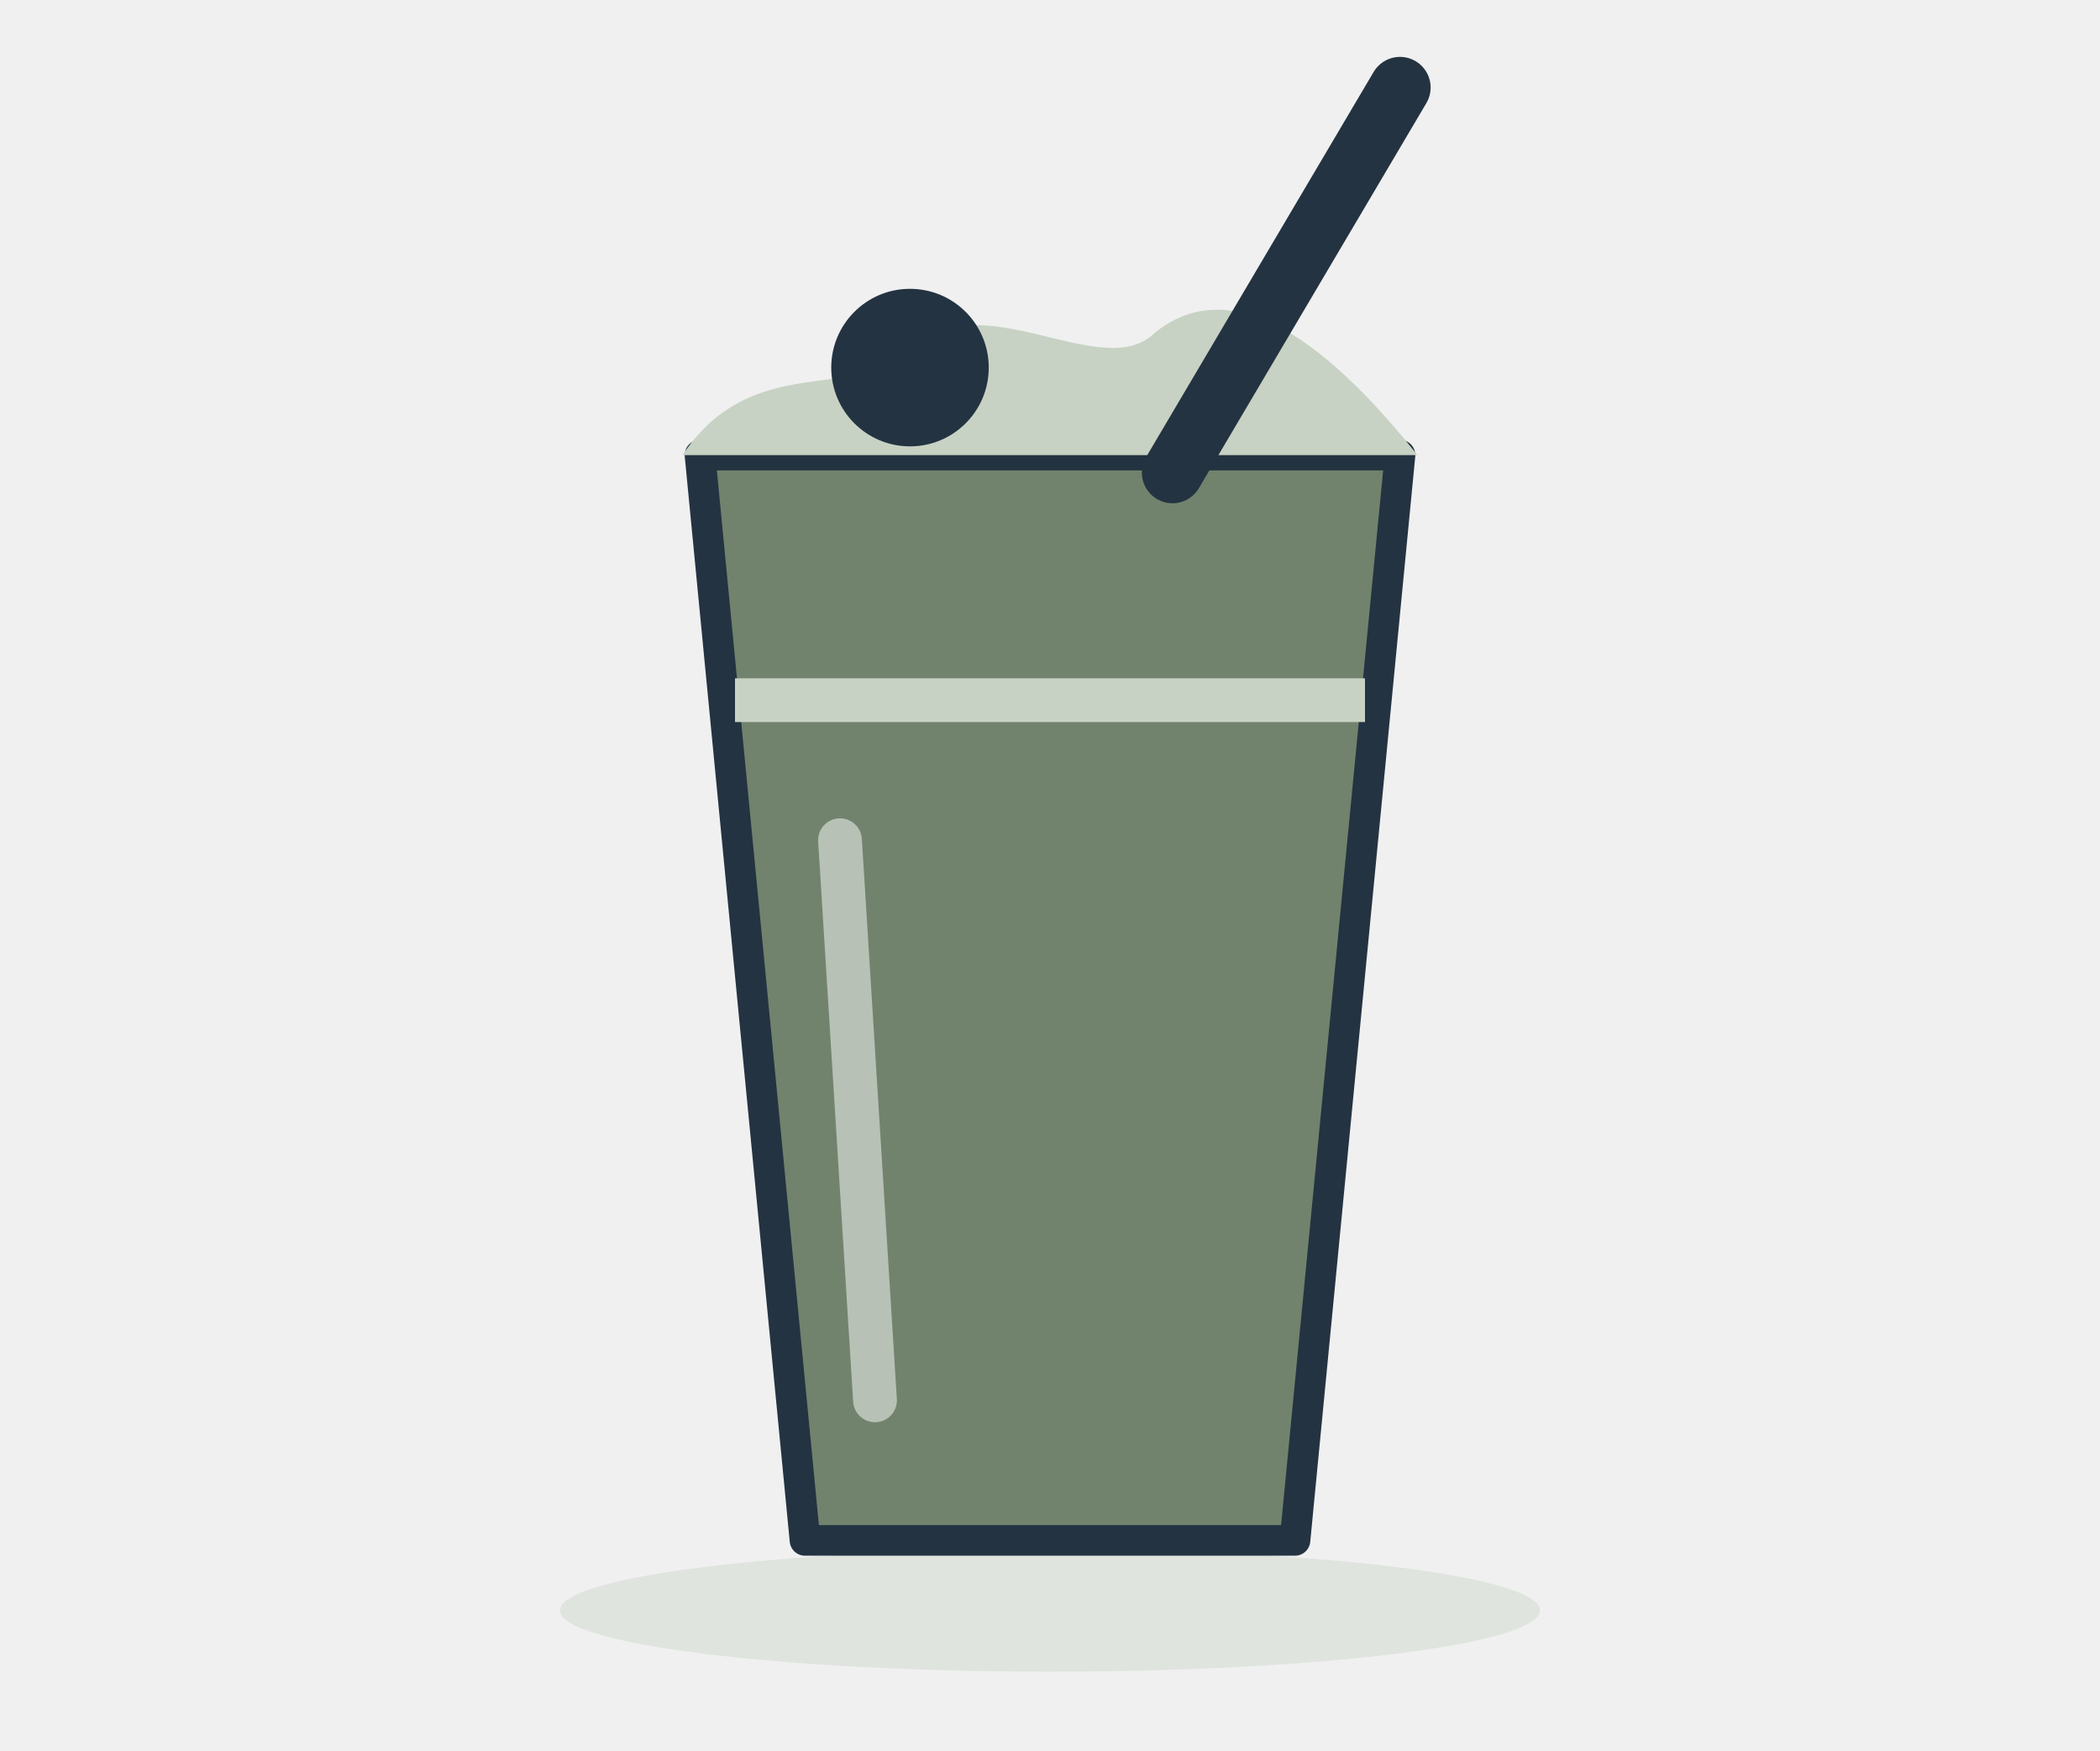
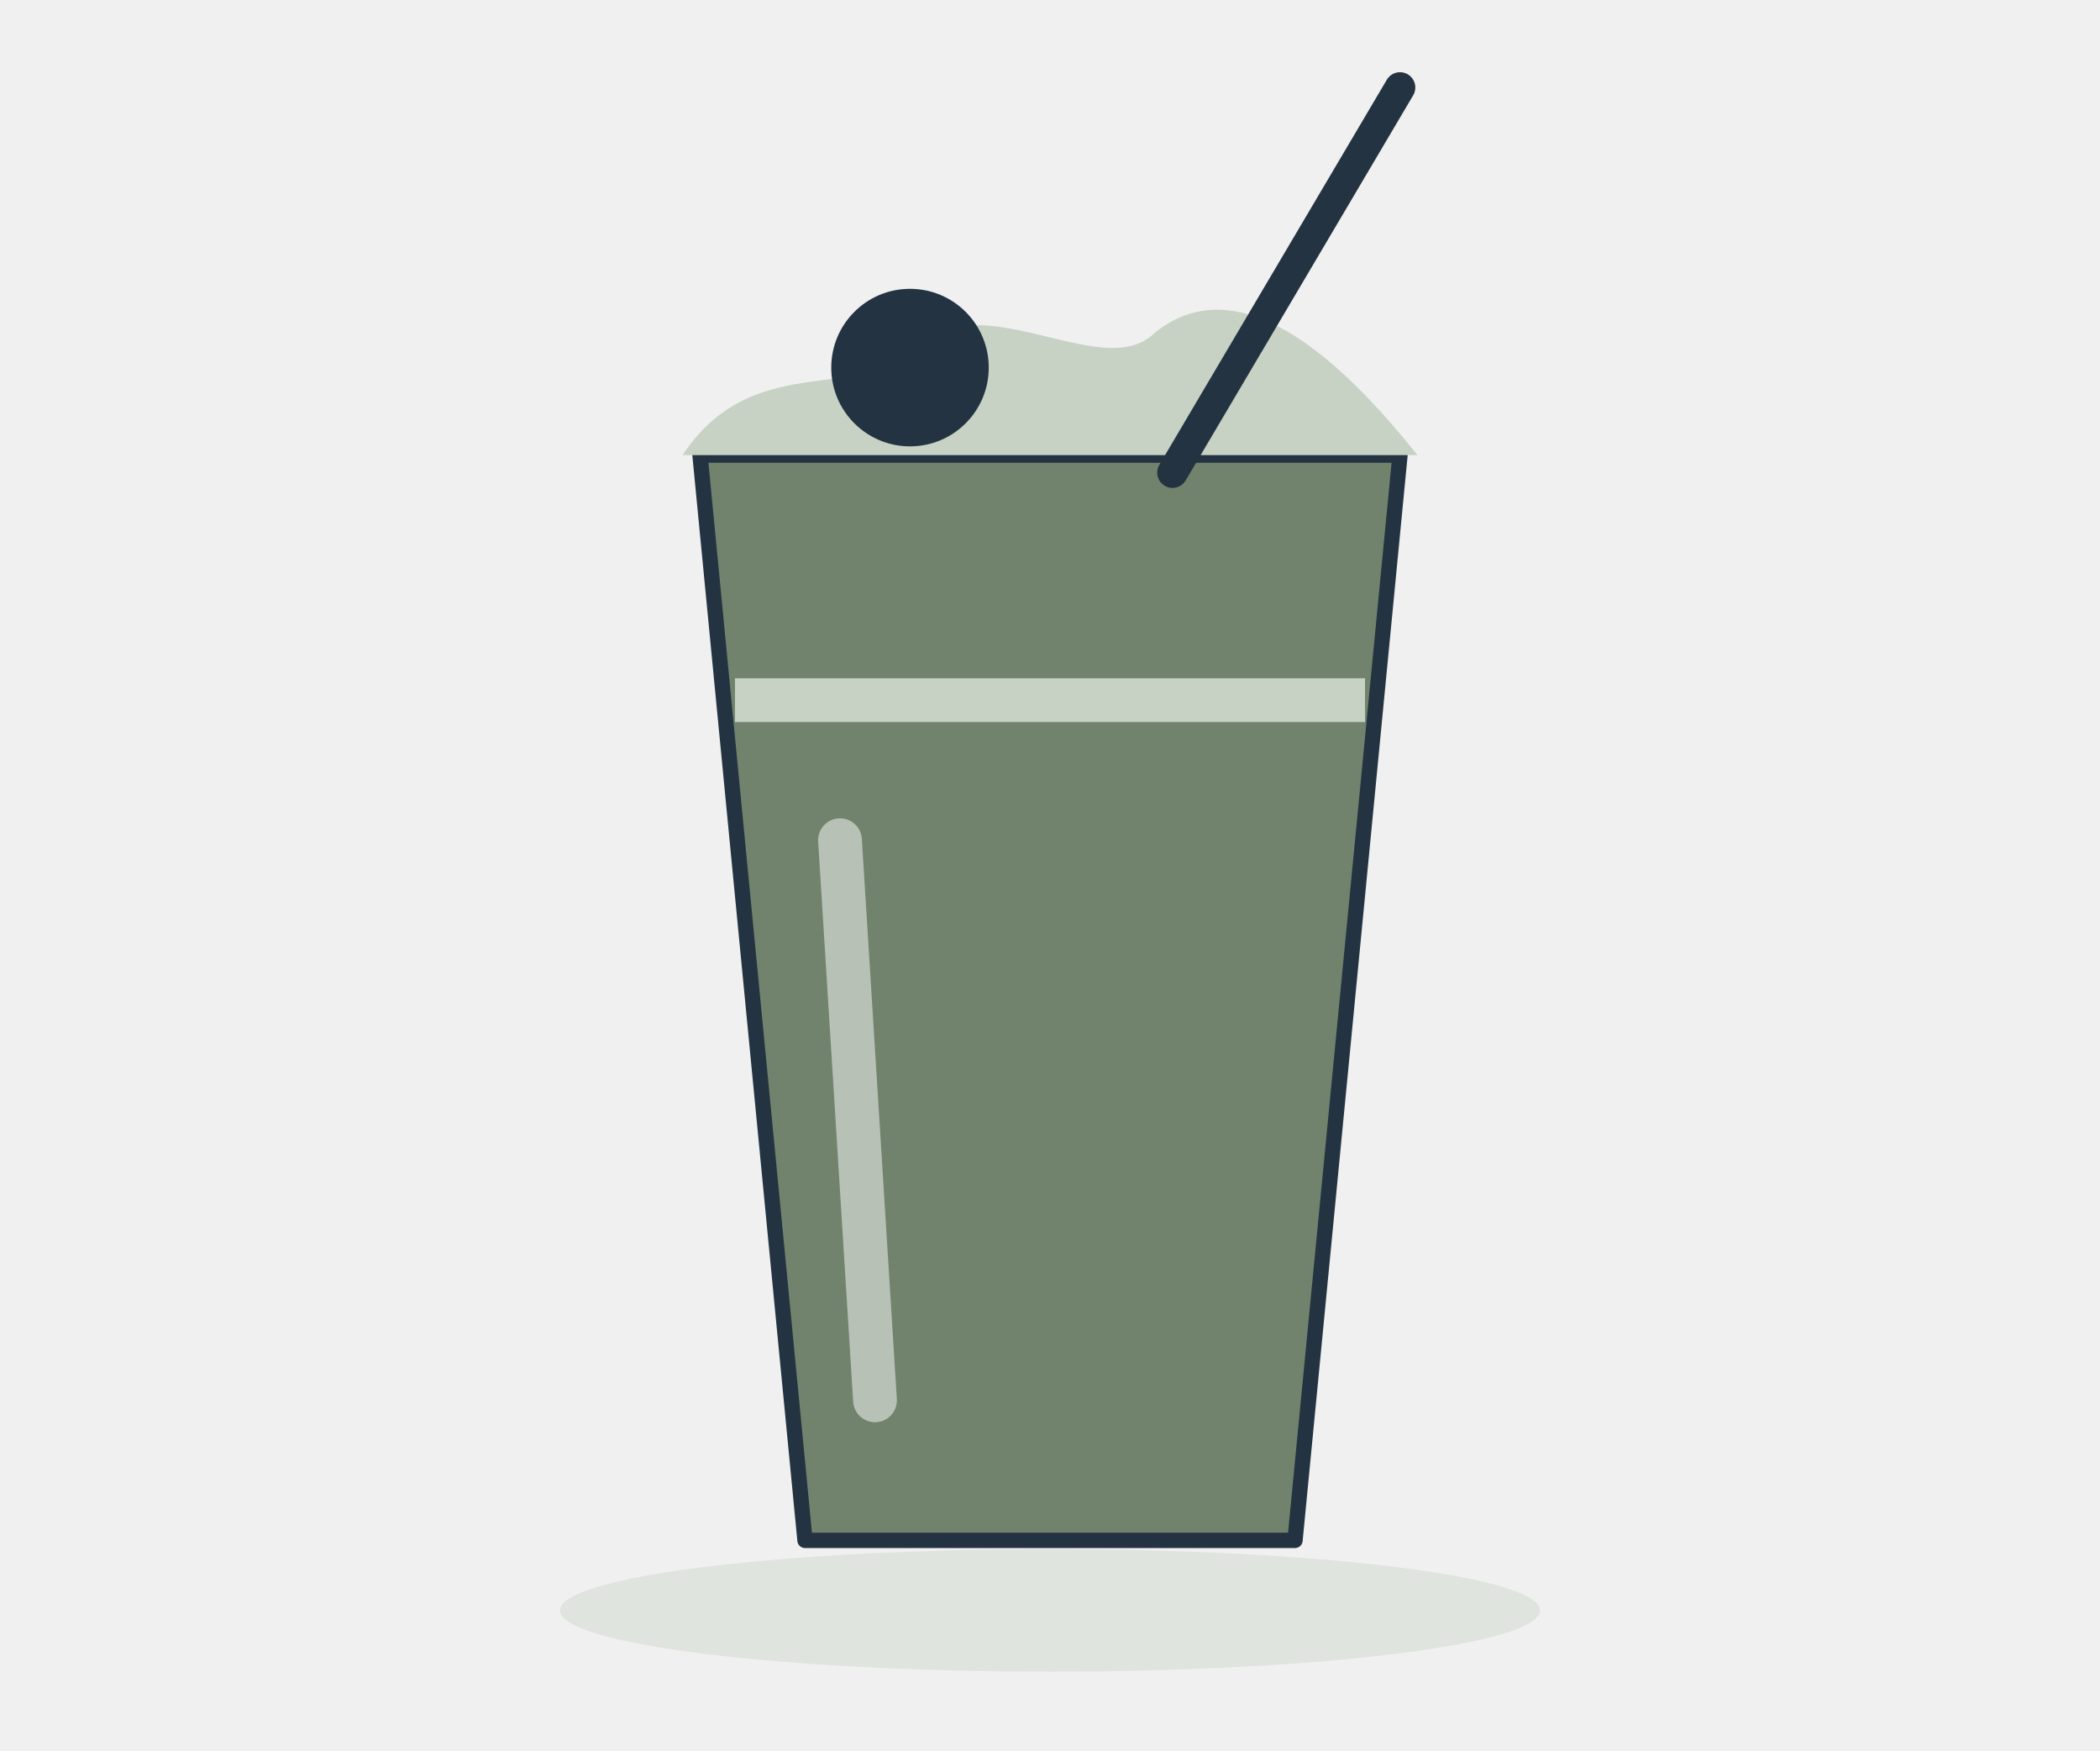
<svg xmlns="http://www.w3.org/2000/svg" viewBox="0 0 240 200" width="240" height="200">
  <ellipse cx="120" cy="184" rx="56" ry="7" fill="#DFE4DE" />
-   <path d="M80 52 H160 L148 176 H92Z" fill="#71836D" stroke="#243341" stroke-width="3.5" stroke-linejoin="round" />
+   <path d="M80 52 H160 L148 176 H92Z" fill="#71836D" stroke="#243341" stroke-width="1.75" stroke-linejoin="round" />
  <path d="M84 80 H156" stroke="#C7D2C4" stroke-width="5" />
  <path d="M78 52 C86 40 98 46 104 40 C112 32 126 44 132 38 C142 30 154 42 162 52Z" fill="#C7D2C4" />
-   <path d="M134 54 L160 10" stroke="#243341" stroke-width="7" stroke-linecap="round" />
+   <path d="M134 54 L160 10" stroke="#243341" stroke-width="3.5" stroke-linecap="round" />
  <circle cx="104" cy="42" r="9" fill="#243341" />
  <path d="M96 96 L100 160" stroke="#fff" stroke-width="5" fill="none" stroke-linecap="round" opacity=".5" />
</svg>
